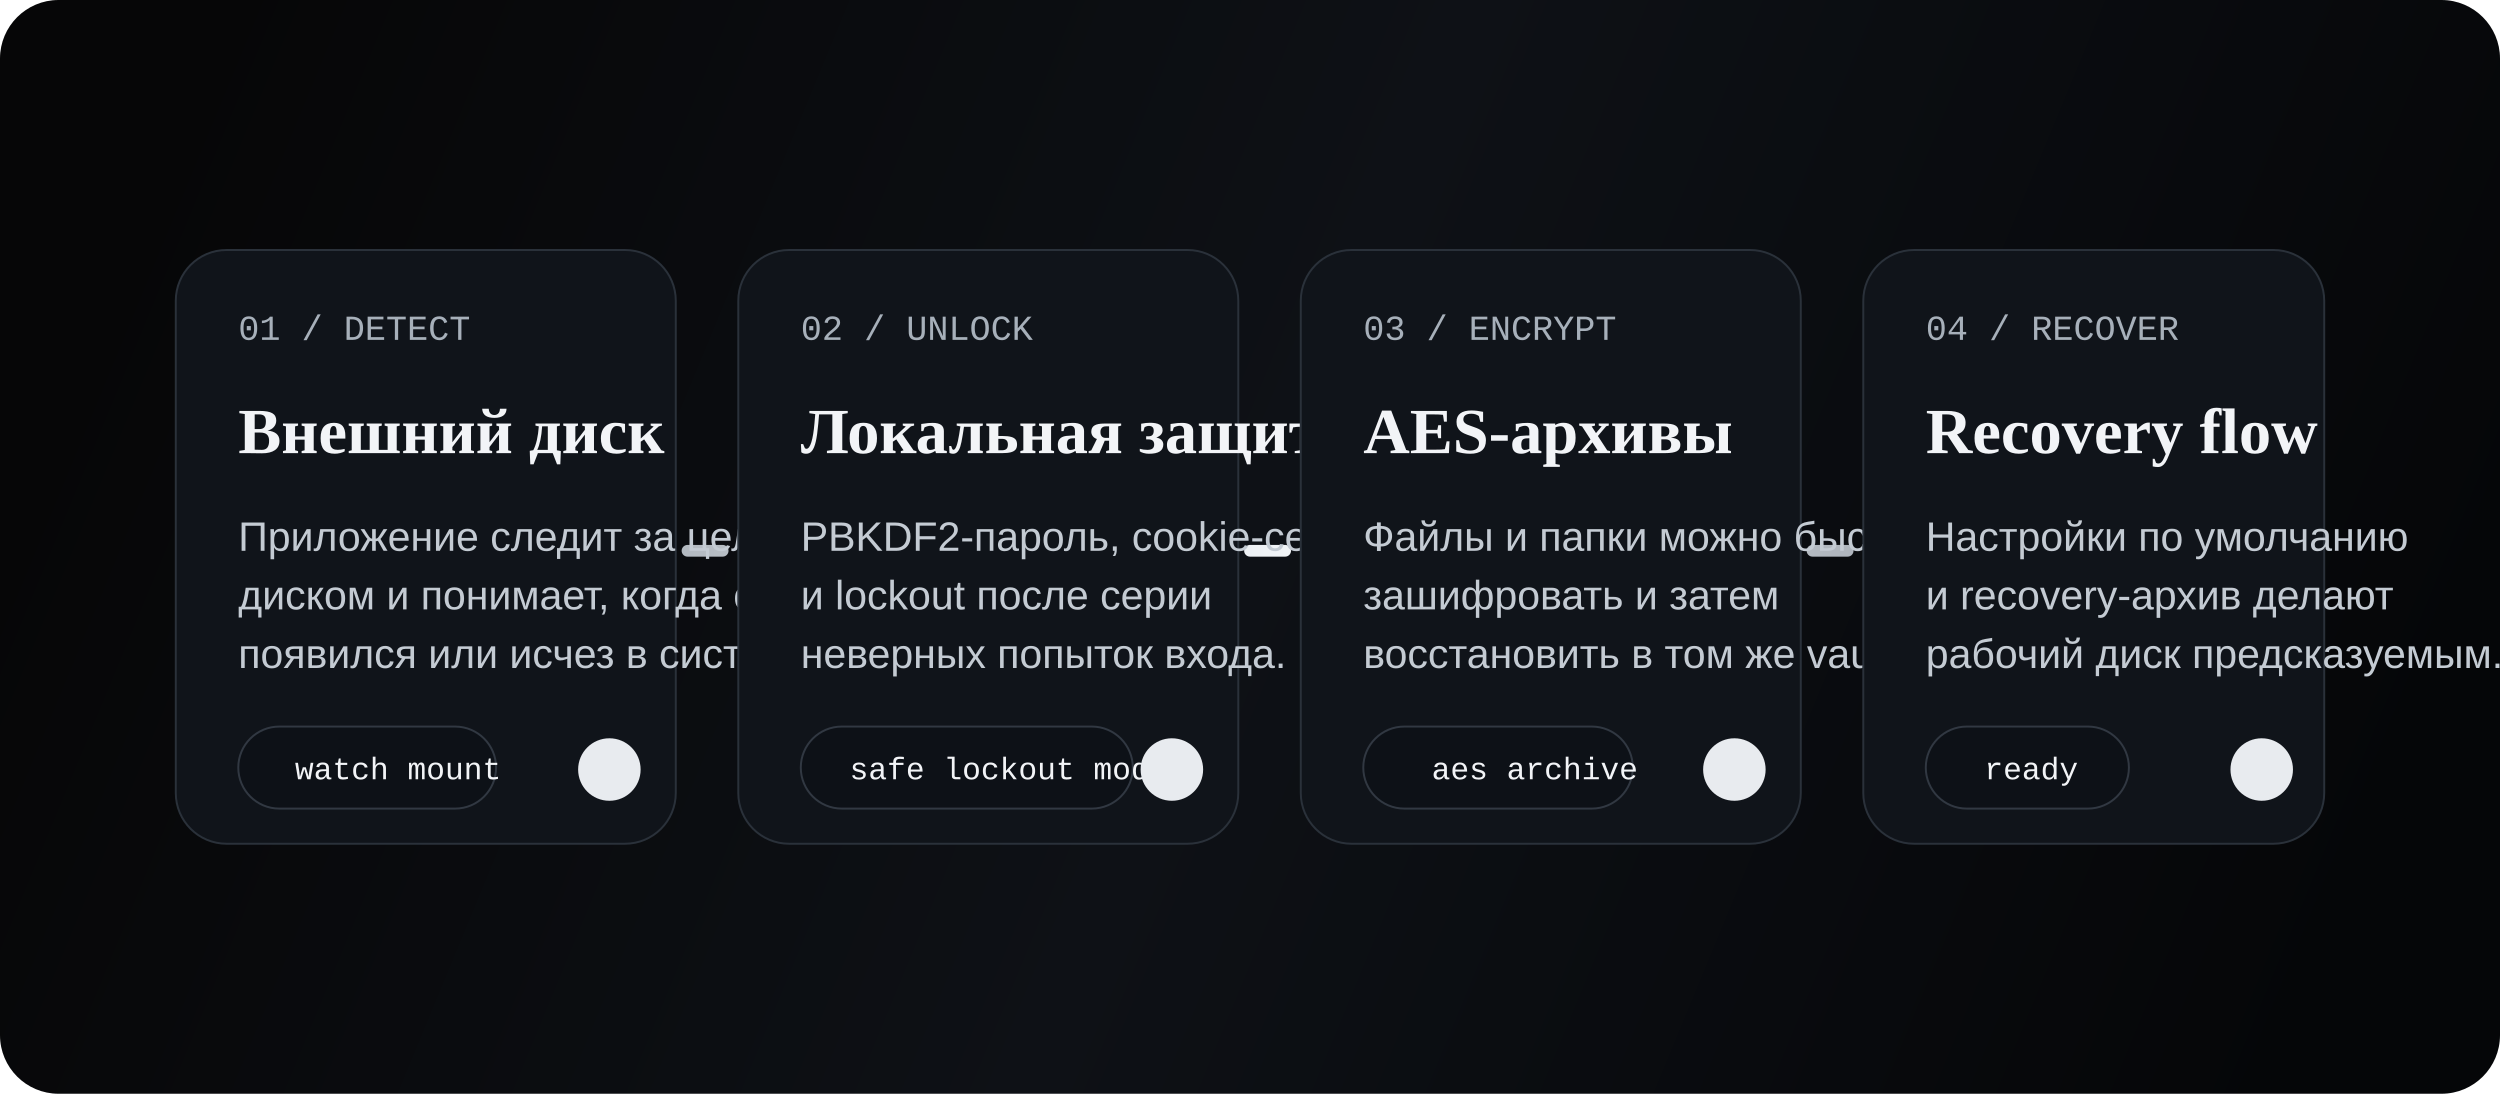
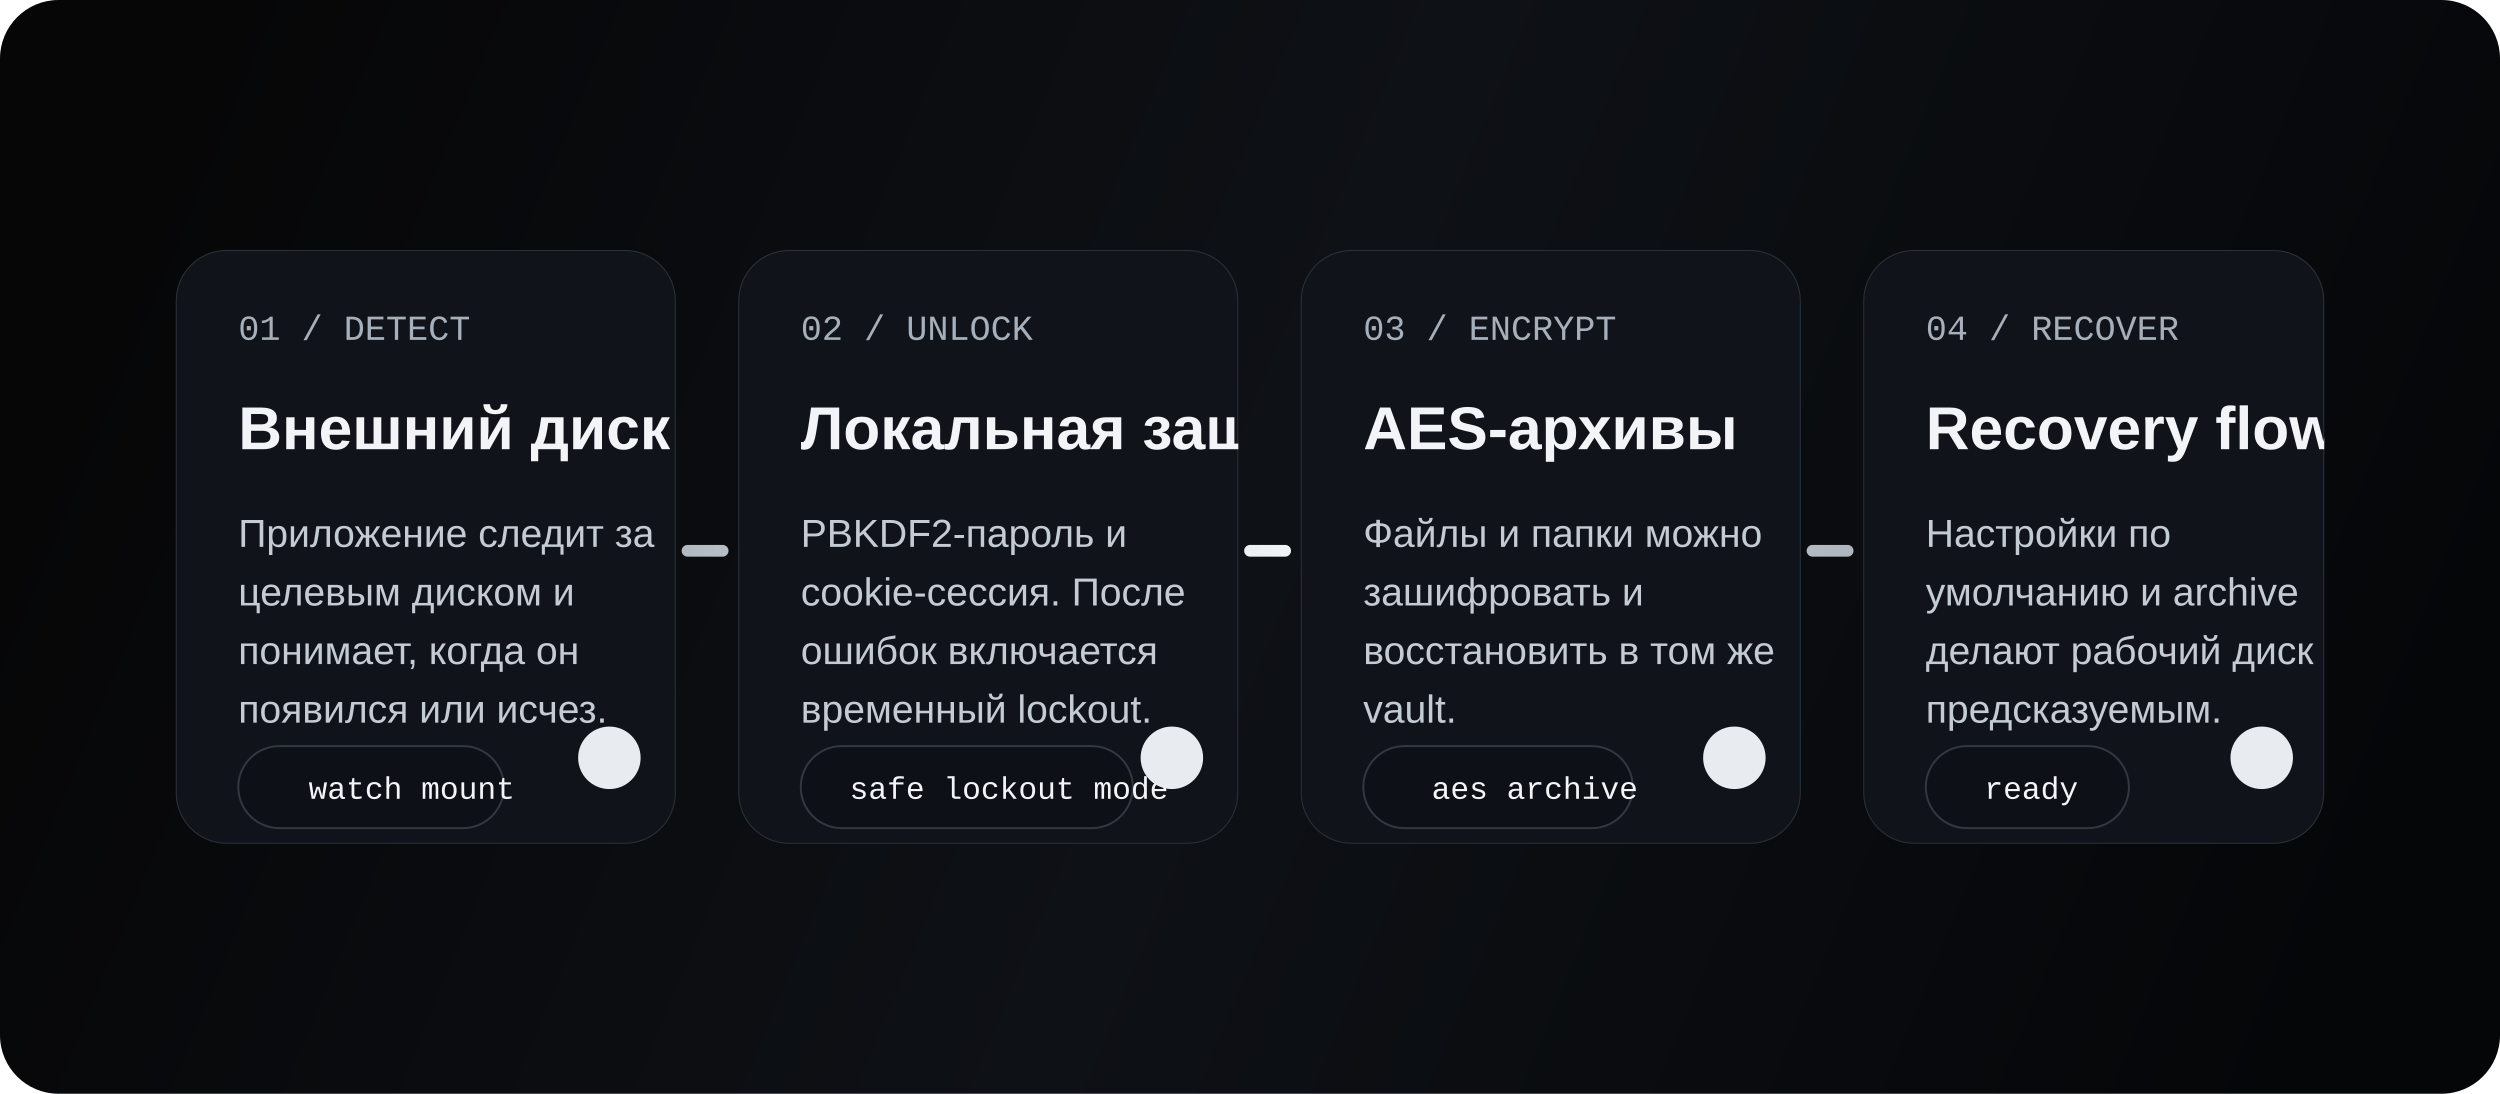
<svg xmlns="http://www.w3.org/2000/svg" width="1280" height="560" viewBox="0 0 1280 560" fill="none">
  <defs>
    <linearGradient id="flowBg" x1="88" y1="62" x2="1186" y2="516" gradientUnits="userSpaceOnUse">
      <stop stop-color="#060607" />
      <stop offset="0.5" stop-color="#0E1116" />
      <stop offset="1" stop-color="#050608" />
    </linearGradient>
    <linearGradient id="flowLine" x1="172" y1="282" x2="1110" y2="282" gradientUnits="userSpaceOnUse">
      <stop stop-color="#9098A2" />
      <stop offset="0.52" stop-color="#F1F4F7" />
      <stop offset="1" stop-color="#8A929C" />
    </linearGradient>
+     <clipPath id="card01">
+       <rect x="90" y="128" width="256" height="304" rx="26" />
+     </clipPath>
+     <clipPath id="card02">
+       <rect x="378" y="128" width="256" height="304" rx="26" />
+     </clipPath>
+     <clipPath id="card03">
+       <rect x="666" y="128" width="256" height="304" rx="26" />
+     </clipPath>
+     <clipPath id="card04">
+       <rect x="954" y="128" width="236" height="304" rx="26" />
+     </clipPath>
  </defs>
  <rect width="1280" height="560" rx="30" fill="url(#flowBg)" />
  <path d="M172 282H1110" stroke="url(#flowLine)" stroke-width="6" stroke-linecap="round" stroke-dasharray="18 18" />
-   <g>
+   <g clip-path="url(#card01)">
    <rect x="90" y="128" width="256" height="304" rx="26" fill="#10141A" stroke="#2A313A" />
    <text x="122" y="174" fill="#A7B0BA" font-size="18" font-family="Courier New, Menlo, monospace">01 / DETECT</text>
-     <text x="122" y="232" fill="#F2F4F7" font-size="33" font-weight="700" font-family="Georgia, Times New Roman, serif">Внешний диск</text>
-     <text x="122" y="282" fill="#C4CBD3" font-size="21" font-family="Segoe UI, Arial, sans-serif">Приложение следит за целевым</text>
-     <text x="122" y="312" fill="#C4CBD3" font-size="21" font-family="Segoe UI, Arial, sans-serif">диском и понимает, когда он</text>
-     <text x="122" y="342" fill="#C4CBD3" font-size="21" font-family="Segoe UI, Arial, sans-serif">появился или исчез в системе.</text>
-     <rect x="122" y="372" width="132" height="42" rx="21" fill="#0D1117" stroke="#313842" />
-     <text x="151" y="399" fill="#F2F4F7" font-size="16" font-family="Courier New, Menlo, monospace">watch mount</text>
-     <circle cx="312" cy="394" r="16" fill="#E8EBEF" />
+     <text x="122" y="230" fill="#F2F4F7" font-size="31" font-weight="700" font-family="Arial, Helvetica, sans-serif" textLength="206" lengthAdjust="spacingAndGlyphs">Внешний диск</text>
+     <text x="122" y="280" fill="#C4CBD3" font-size="20" font-family="Arial, Helvetica, sans-serif" textLength="190" lengthAdjust="spacingAndGlyphs">Приложение следит за</text>
+     <text x="122" y="310" fill="#C4CBD3" font-size="20" font-family="Arial, Helvetica, sans-serif" textLength="196" lengthAdjust="spacingAndGlyphs">целевым диском и</text>
+     <text x="122" y="340" fill="#C4CBD3" font-size="20" font-family="Arial, Helvetica, sans-serif" textLength="200" lengthAdjust="spacingAndGlyphs">понимает, когда он</text>
+     <text x="122" y="370" fill="#C4CBD3" font-size="20" font-family="Arial, Helvetica, sans-serif" textLength="199" lengthAdjust="spacingAndGlyphs">появился или исчез.</text>
+     <rect x="122" y="382" width="136" height="42" rx="21" fill="#0D1117" stroke="#313842" />
+     <text x="158" y="409" fill="#F2F4F7" font-size="16" font-family="Courier New, Menlo, monospace">watch mount</text>
+     <circle cx="312" cy="388" r="16" fill="#E8EBEF" />
  </g>
-   <g>
+   <g clip-path="url(#card02)">
    <rect x="378" y="128" width="256" height="304" rx="26" fill="#10141A" stroke="#2A313A" />
    <text x="410" y="174" fill="#A7B0BA" font-size="18" font-family="Courier New, Menlo, monospace">02 / UNLOCK</text>
-     <text x="410" y="232" fill="#F2F4F7" font-size="33" font-weight="700" font-family="Georgia, Times New Roman, serif">Локальная защита</text>
-     <text x="410" y="282" fill="#C4CBD3" font-size="21" font-family="Segoe UI, Arial, sans-serif">PBKDF2-пароль, cookie-сессия</text>
-     <text x="410" y="312" fill="#C4CBD3" font-size="21" font-family="Segoe UI, Arial, sans-serif">и lockout после серии</text>
-     <text x="410" y="342" fill="#C4CBD3" font-size="21" font-family="Segoe UI, Arial, sans-serif">неверных попыток входа.</text>
-     <rect x="410" y="372" width="170" height="42" rx="21" fill="#0D1117" stroke="#313842" />
-     <text x="435" y="399" fill="#F2F4F7" font-size="16" font-family="Courier New, Menlo, monospace">safe lockout mode</text>
-     <circle cx="600" cy="394" r="16" fill="#E8EBEF" />
+     <text x="410" y="230" fill="#F2F4F7" font-size="31" font-weight="700" font-family="Arial, Helvetica, sans-serif" textLength="216" lengthAdjust="spacingAndGlyphs">Локальная защита</text>
+     <text x="410" y="280" fill="#C4CBD3" font-size="20" font-family="Arial, Helvetica, sans-serif" textLength="208" lengthAdjust="spacingAndGlyphs">PBKDF2-пароль и</text>
+     <text x="410" y="310" fill="#C4CBD3" font-size="20" font-family="Arial, Helvetica, sans-serif" textLength="204" lengthAdjust="spacingAndGlyphs">cookie-сессия. После</text>
+     <text x="410" y="340" fill="#C4CBD3" font-size="20" font-family="Arial, Helvetica, sans-serif" textLength="194" lengthAdjust="spacingAndGlyphs">ошибок включается</text>
+     <text x="410" y="370" fill="#C4CBD3" font-size="20" font-family="Arial, Helvetica, sans-serif" textLength="181" lengthAdjust="spacingAndGlyphs">временный lockout.</text>
+     <rect x="410" y="382" width="170" height="42" rx="21" fill="#0D1117" stroke="#313842" />
+     <text x="435" y="409" fill="#F2F4F7" font-size="16" font-family="Courier New, Menlo, monospace">safe lockout mode</text>
+     <circle cx="600" cy="388" r="16" fill="#E8EBEF" />
  </g>
-   <g>
+   <g clip-path="url(#card03)">
    <rect x="666" y="128" width="256" height="304" rx="26" fill="#10141A" stroke="#2A313A" />
    <text x="698" y="174" fill="#A7B0BA" font-size="18" font-family="Courier New, Menlo, monospace">03 / ENCRYPT</text>
-     <text x="698" y="232" fill="#F2F4F7" font-size="33" font-weight="700" font-family="Georgia, Times New Roman, serif">AES-архивы</text>
-     <text x="698" y="282" fill="#C4CBD3" font-size="21" font-family="Segoe UI, Arial, sans-serif">Файлы и папки можно быстро</text>
-     <text x="698" y="312" fill="#C4CBD3" font-size="21" font-family="Segoe UI, Arial, sans-serif">зашифровать и затем</text>
-     <text x="698" y="342" fill="#C4CBD3" font-size="21" font-family="Segoe UI, Arial, sans-serif">восстановить в том же vault.</text>
-     <rect x="698" y="372" width="138" height="42" rx="21" fill="#0D1117" stroke="#313842" />
-     <text x="733" y="399" fill="#F2F4F7" font-size="16" font-family="Courier New, Menlo, monospace">aes archive</text>
-     <circle cx="888" cy="394" r="16" fill="#E8EBEF" />
+     <text x="698" y="230" fill="#F2F4F7" font-size="31" font-weight="700" font-family="Arial, Helvetica, sans-serif" textLength="196" lengthAdjust="spacingAndGlyphs">AES-архивы</text>
+     <text x="698" y="280" fill="#C4CBD3" font-size="20" font-family="Arial, Helvetica, sans-serif" textLength="196" lengthAdjust="spacingAndGlyphs">Файлы и папки можно</text>
+     <text x="698" y="310" fill="#C4CBD3" font-size="20" font-family="Arial, Helvetica, sans-serif" textLength="177" lengthAdjust="spacingAndGlyphs">зашифровать и</text>
+     <text x="698" y="340" fill="#C4CBD3" font-size="20" font-family="Arial, Helvetica, sans-serif" textLength="202" lengthAdjust="spacingAndGlyphs">восстановить в том же</text>
+     <text x="698" y="370" fill="#C4CBD3" font-size="20" font-family="Arial, Helvetica, sans-serif" textLength="55" lengthAdjust="spacingAndGlyphs">vault.</text>
+     <rect x="698" y="382" width="138" height="42" rx="21" fill="#0D1117" stroke="#313842" />
+     <text x="733" y="409" fill="#F2F4F7" font-size="16" font-family="Courier New, Menlo, monospace">aes archive</text>
+     <circle cx="888" cy="388" r="16" fill="#E8EBEF" />
  </g>
-   <g>
+   <g clip-path="url(#card04)">
    <rect x="954" y="128" width="236" height="304" rx="26" fill="#10141A" stroke="#2A313A" />
    <text x="986" y="174" fill="#A7B0BA" font-size="18" font-family="Courier New, Menlo, monospace">04 / RECOVER</text>
-     <text x="986" y="232" fill="#F2F4F7" font-size="33" font-weight="700" font-family="Georgia, Times New Roman, serif">Recovery flow</text>
-     <text x="986" y="282" fill="#C4CBD3" font-size="21" font-family="Segoe UI, Arial, sans-serif">Настройки по умолчанию</text>
-     <text x="986" y="312" fill="#C4CBD3" font-size="21" font-family="Segoe UI, Arial, sans-serif">и recovery-архив делают</text>
-     <text x="986" y="342" fill="#C4CBD3" font-size="21" font-family="Segoe UI, Arial, sans-serif">рабочий диск предсказуемым.</text>
-     <rect x="986" y="372" width="104" height="42" rx="21" fill="#0D1117" stroke="#313842" />
-     <text x="1016" y="399" fill="#F2F4F7" font-size="16" font-family="Courier New, Menlo, monospace">ready</text>
-     <circle cx="1158" cy="394" r="16" fill="#E8EBEF" />
+     <text x="986" y="230" fill="#F2F4F7" font-size="31" font-weight="700" font-family="Arial, Helvetica, sans-serif" textLength="189" lengthAdjust="spacingAndGlyphs">Recovery flow</text>
+     <text x="986" y="280" fill="#C4CBD3" font-size="20" font-family="Arial, Helvetica, sans-serif" textLength="184" lengthAdjust="spacingAndGlyphs">Настройки по</text>
+     <text x="986" y="310" fill="#C4CBD3" font-size="20" font-family="Arial, Helvetica, sans-serif" textLength="198" lengthAdjust="spacingAndGlyphs">умолчанию и archive</text>
+     <text x="986" y="340" fill="#C4CBD3" font-size="20" font-family="Arial, Helvetica, sans-serif" textLength="187" lengthAdjust="spacingAndGlyphs">делают рабочий диск</text>
+     <text x="986" y="370" fill="#C4CBD3" font-size="20" font-family="Arial, Helvetica, sans-serif" textLength="164" lengthAdjust="spacingAndGlyphs">предсказуемым.</text>
+     <rect x="986" y="382" width="104" height="42" rx="21" fill="#0D1117" stroke="#313842" />
+     <text x="1016" y="409" fill="#F2F4F7" font-size="16" font-family="Courier New, Menlo, monospace">ready</text>
+     <circle cx="1158" cy="388" r="16" fill="#E8EBEF" />
  </g>
</svg>
